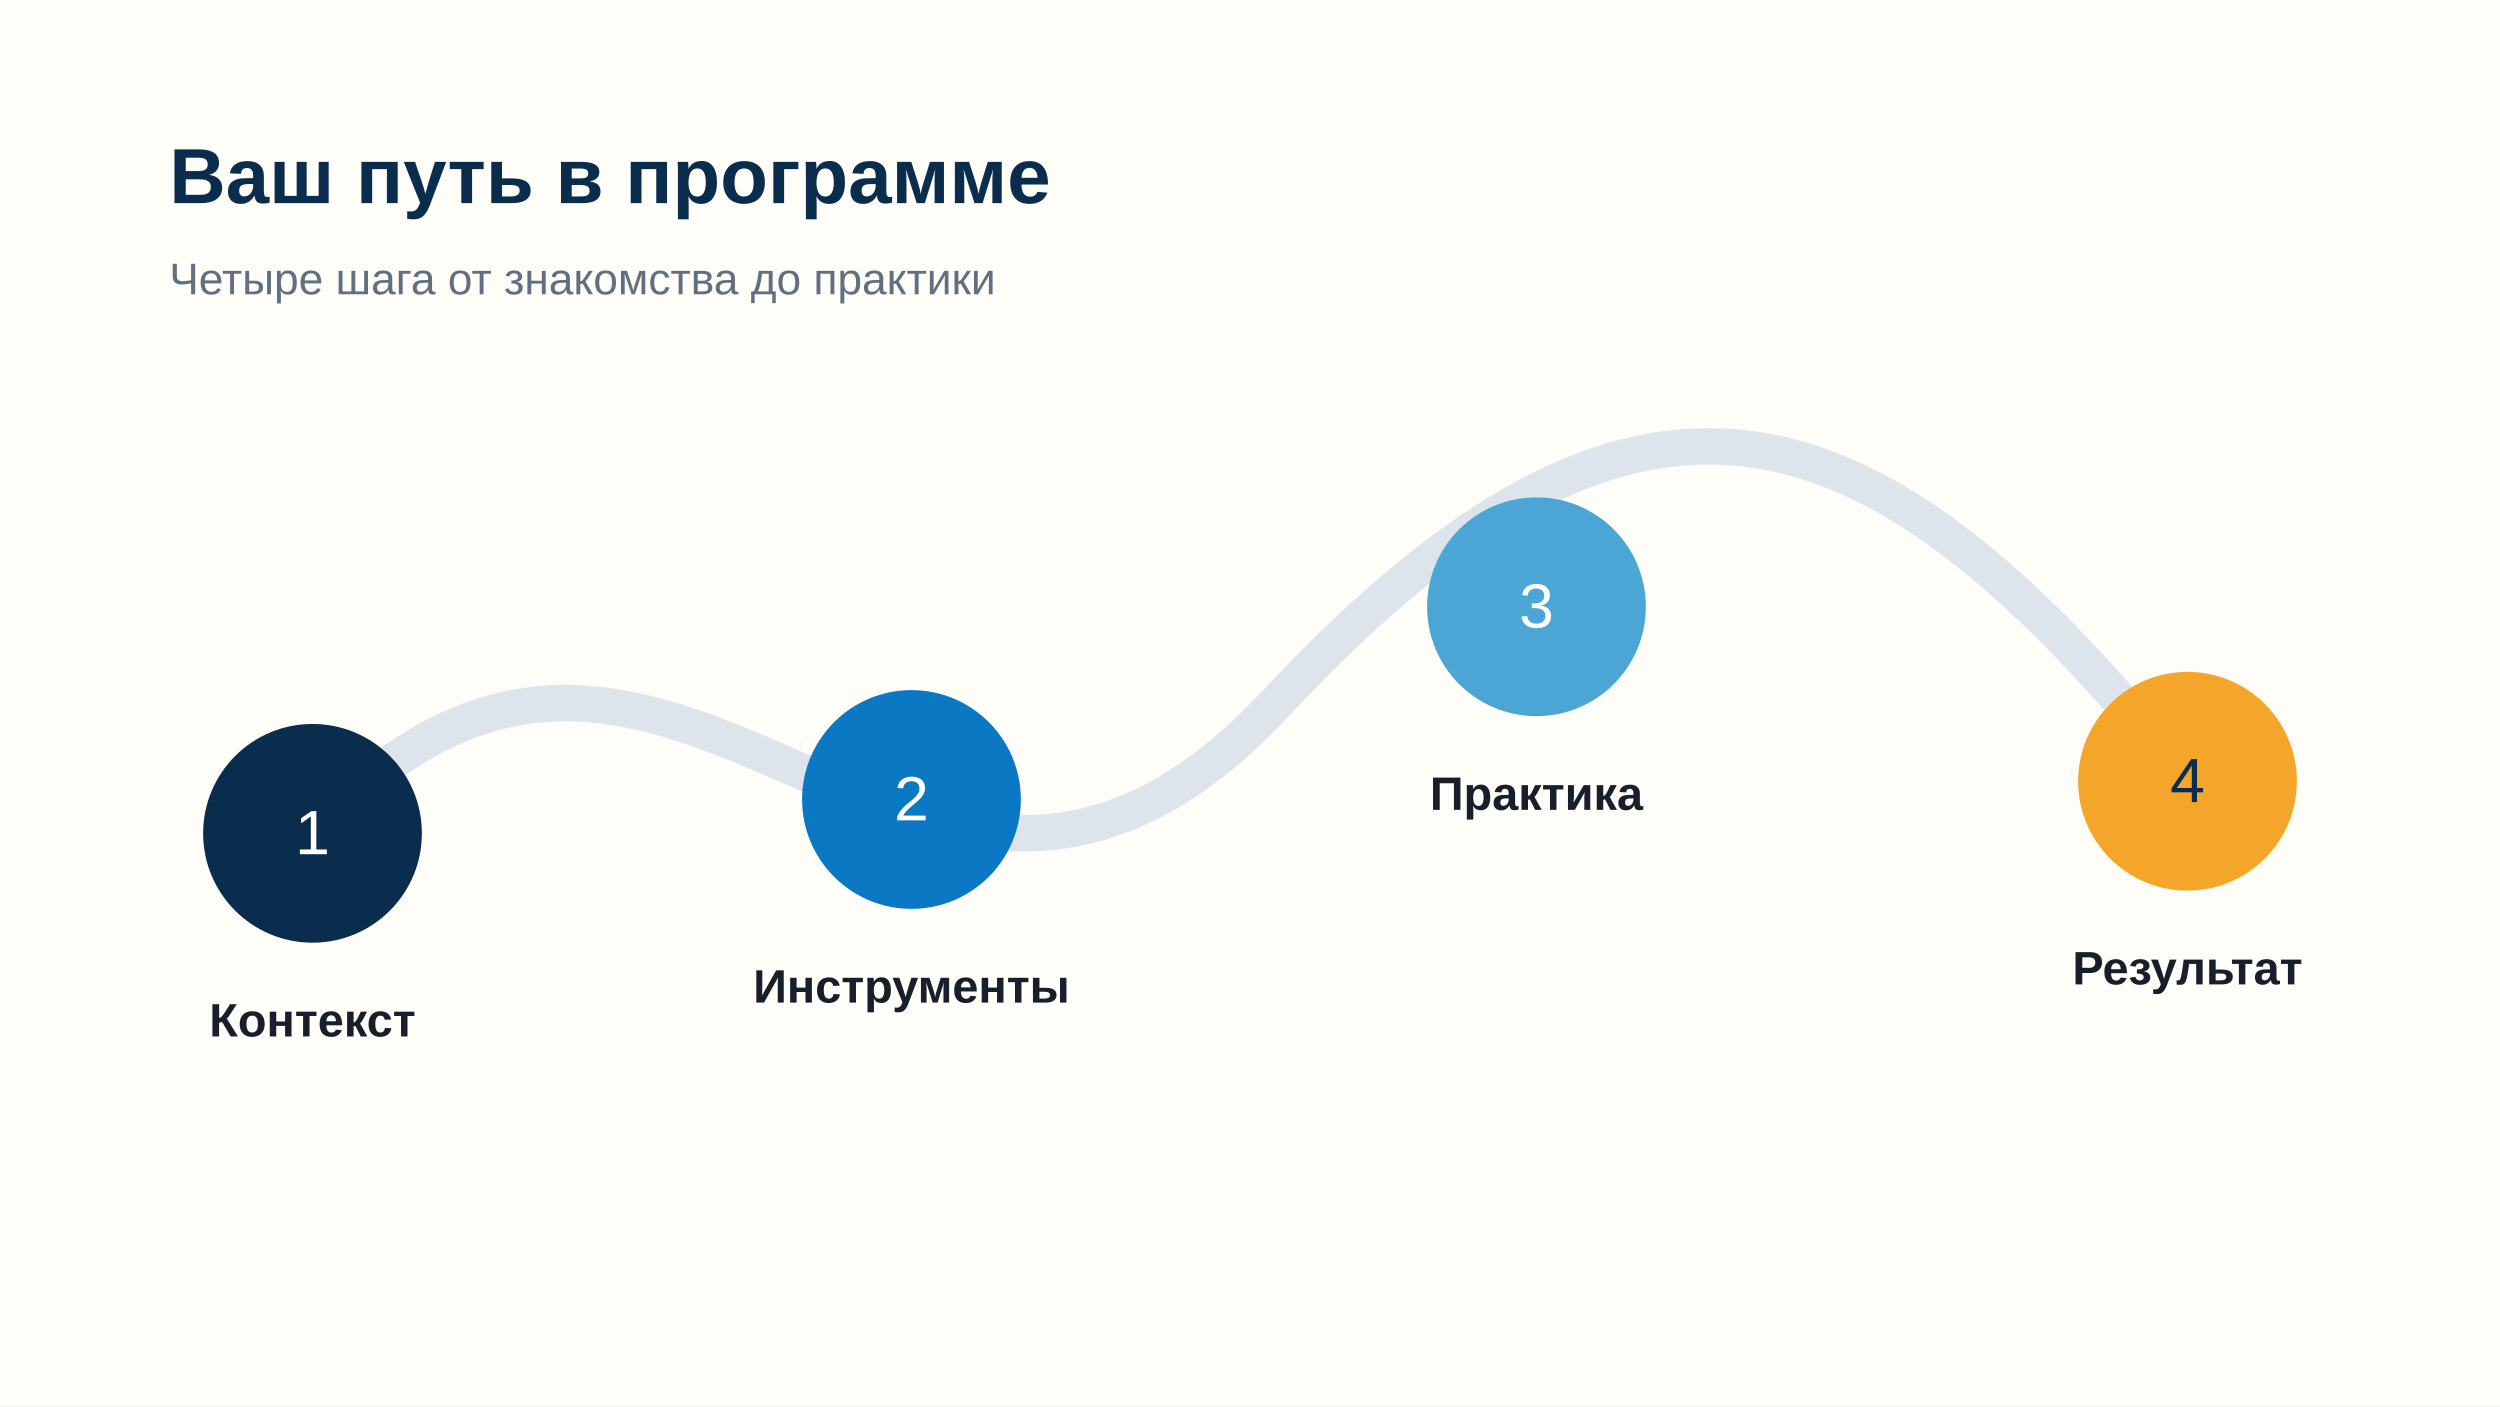
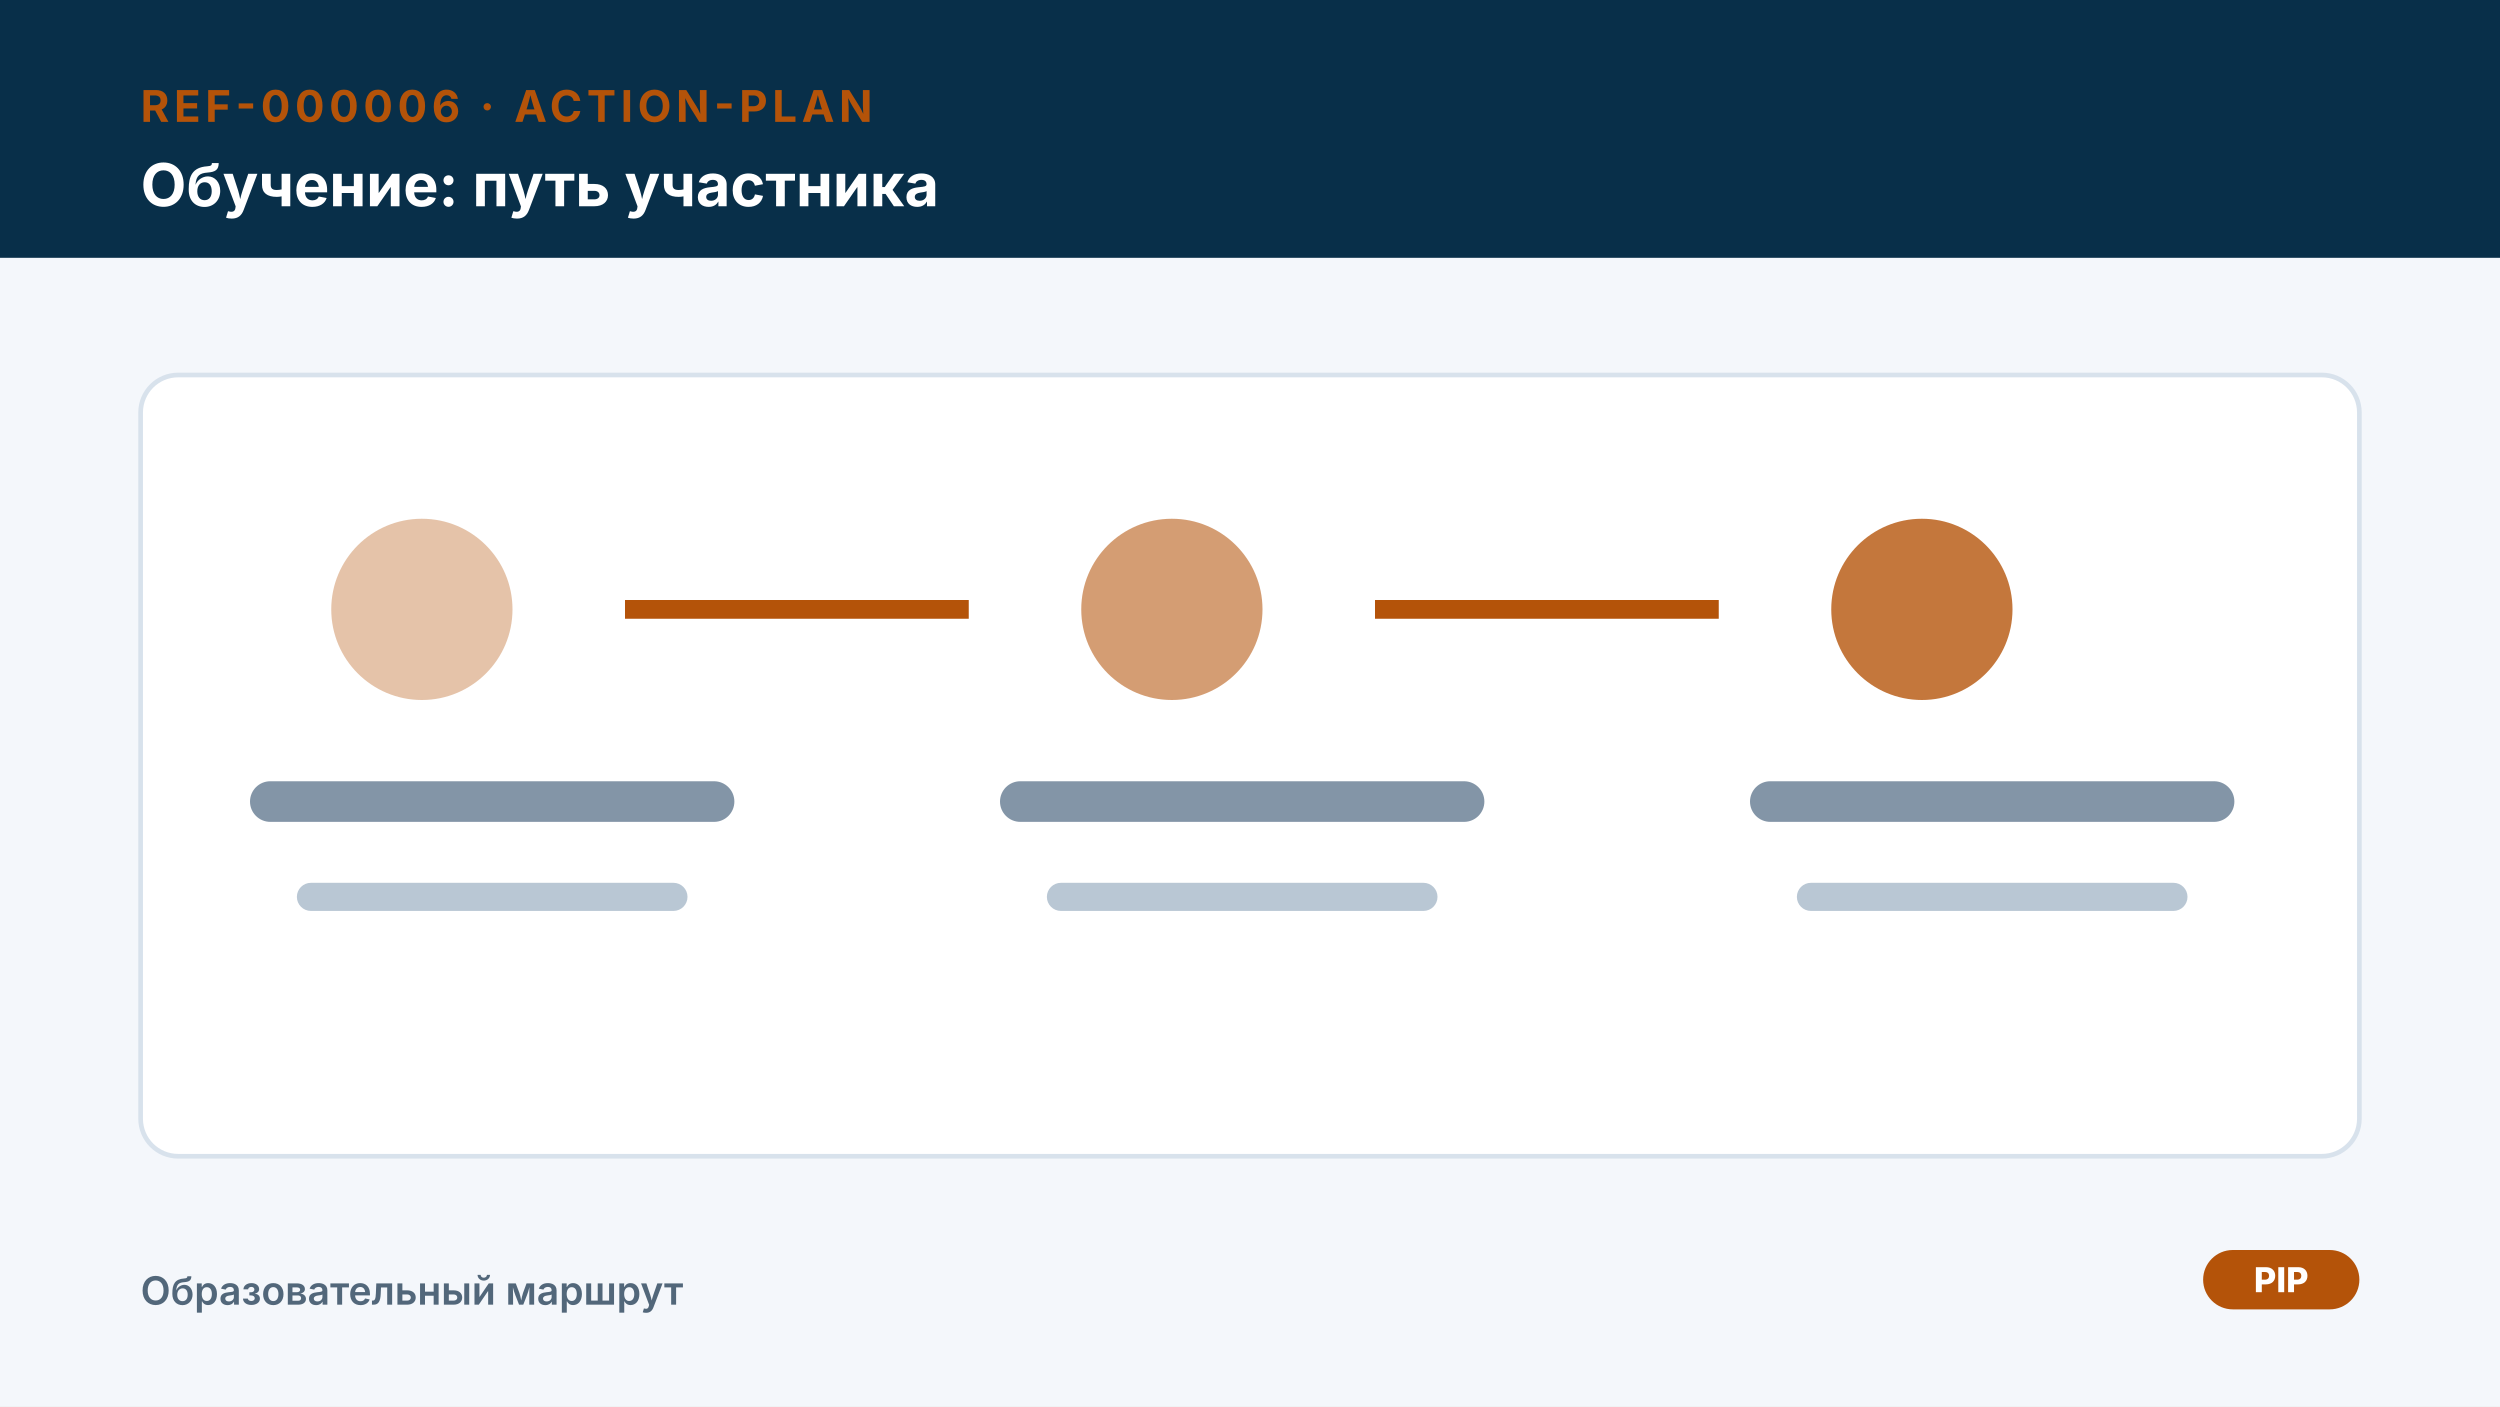
- <svg xmlns="http://www.w3.org/2000/svg" viewBox="0 0 960 540" role="img" aria-labelledby="title">
-   <rect width="960" height="540" fill="#FFFDF8" />
-   <text x="65" y="78" fill="#0B2D4D" font-family="Arial" font-size="30" font-weight="700">Ваш путь в программе</text>
-   <text x="65" y="113" fill="#607080" font-family="Arial" font-size="17">Четыре шага от знакомства до практики</text>
-   <path d="M120 320 C260 170, 350 420, 490 270 S720 150, 840 300" fill="none" stroke="#DDE4EC" stroke-width="14" stroke-linecap="round" />
-   <g font-family="Arial">
-     <circle cx="120" cy="320" r="42" fill="#0B2D4D" />
-     <text x="120" y="328" text-anchor="middle" fill="white" font-size="24">1</text>
-     <text x="120" y="398" text-anchor="middle" fill="#17202A" font-size="18" font-weight="700">Контекст</text>
-     <circle cx="350" cy="307" r="42" fill="#0A78C2" />
-     <text x="350" y="315" text-anchor="middle" fill="white" font-size="24">2</text>
-     <text x="350" y="385" text-anchor="middle" fill="#17202A" font-size="18" font-weight="700">Инструменты</text>
-     <circle cx="590" cy="233" r="42" fill="#4CA6D5" />
-     <text x="590" y="241" text-anchor="middle" fill="white" font-size="24">3</text>
-     <text x="590" y="311" text-anchor="middle" fill="#17202A" font-size="18" font-weight="700">Практика</text>
-     <circle cx="840" cy="300" r="42" fill="#F4A62A" />
-     <text x="840" y="308" text-anchor="middle" fill="#0B2D4D" font-size="24">4</text>
-     <text x="840" y="378" text-anchor="middle" fill="#17202A" font-size="18" font-weight="700">Результат</text>
-   </g>
+ <svg xmlns="http://www.w3.org/2000/svg" viewBox="0 0 1600 900" role="img" aria-labelledby="title description">
+   <rect width="1600" height="900" fill="#F4F7FB" />
+   <rect width="1600" height="165" fill="#082F49" />
+   <text x="90" y="78" font-family="Inter, Arial, sans-serif" font-size="28" font-weight="700" letter-spacing="3" fill="#B45309">REF-000006 · ACTION-PLAN</text>
+   <text x="90" y="132" font-family="Inter, Arial, sans-serif" font-size="38" font-weight="700" fill="#FFFFFF">Обучение: путь участника</text>
+   <rect x="90" y="240" width="1420" height="500" rx="24" fill="#FFFFFF" stroke="#D8E2EC" stroke-width="3" />
+   <circle cx="270" cy="390" r="58" fill="#B45309" opacity="0.35" />
+   <rect x="160" y="500" width="310" height="26" rx="13" fill="#8395A7" />
+   <rect x="190" y="565" width="250" height="18" rx="9" fill="#B9C7D4" />
+   <circle cx="750" cy="390" r="58" fill="#B45309" opacity="0.57" />
+   <rect x="640" y="500" width="310" height="26" rx="13" fill="#8395A7" />
+   <rect x="670" y="565" width="250" height="18" rx="9" fill="#B9C7D4" />
+   <circle cx="1230" cy="390" r="58" fill="#B45309" opacity="0.79" />
+   <rect x="1120" y="500" width="310" height="26" rx="13" fill="#8395A7" />
+   <rect x="1150" y="565" width="250" height="18" rx="9" fill="#B9C7D4" />
+   <path d="M400 390h220M880 390h220" stroke="#B45309" stroke-width="12" />
+   <text x="90" y="835" font-family="Inter, Arial, sans-serif" font-size="25" font-weight="600" fill="#52677A">Образовательный маршрут</text>
+   <rect x="1410" y="800" width="100" height="38" rx="19" fill="#B45309" />
+   <text x="1460" y="827" text-anchor="middle" font-family="Inter, Arial, sans-serif" font-size="22" font-weight="800" fill="#FFFFFF">PIP</text>
</svg>
